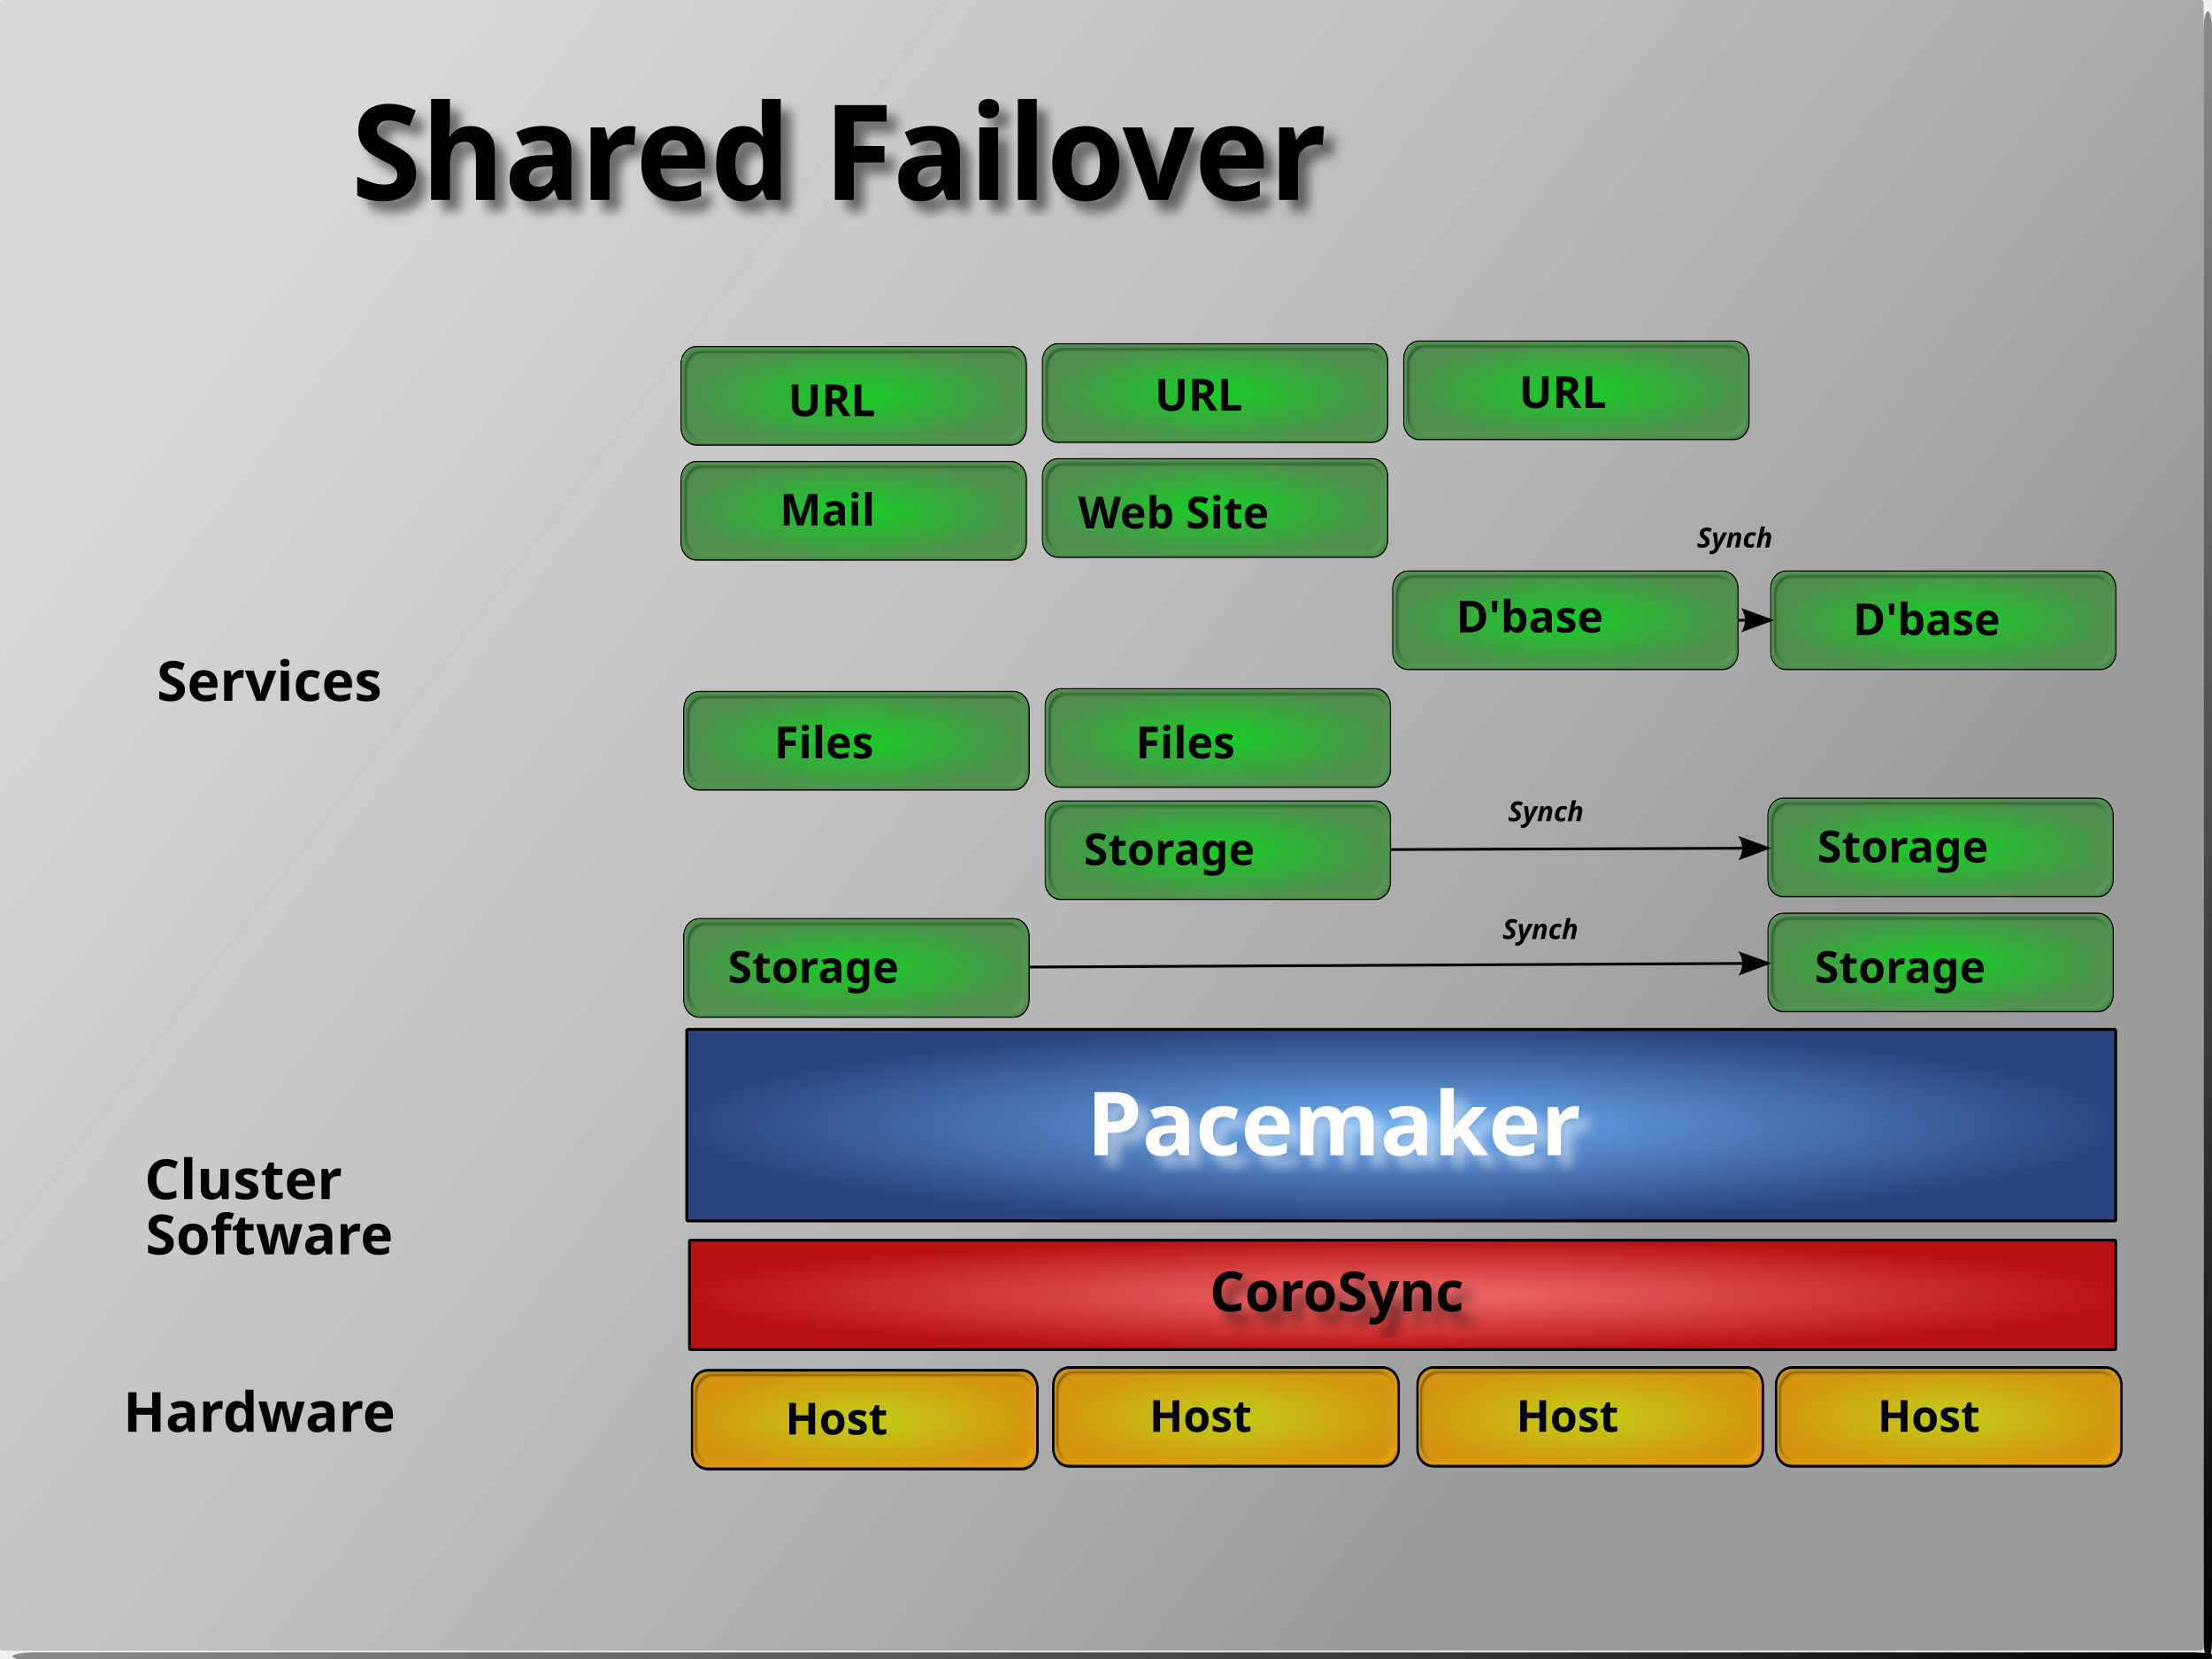
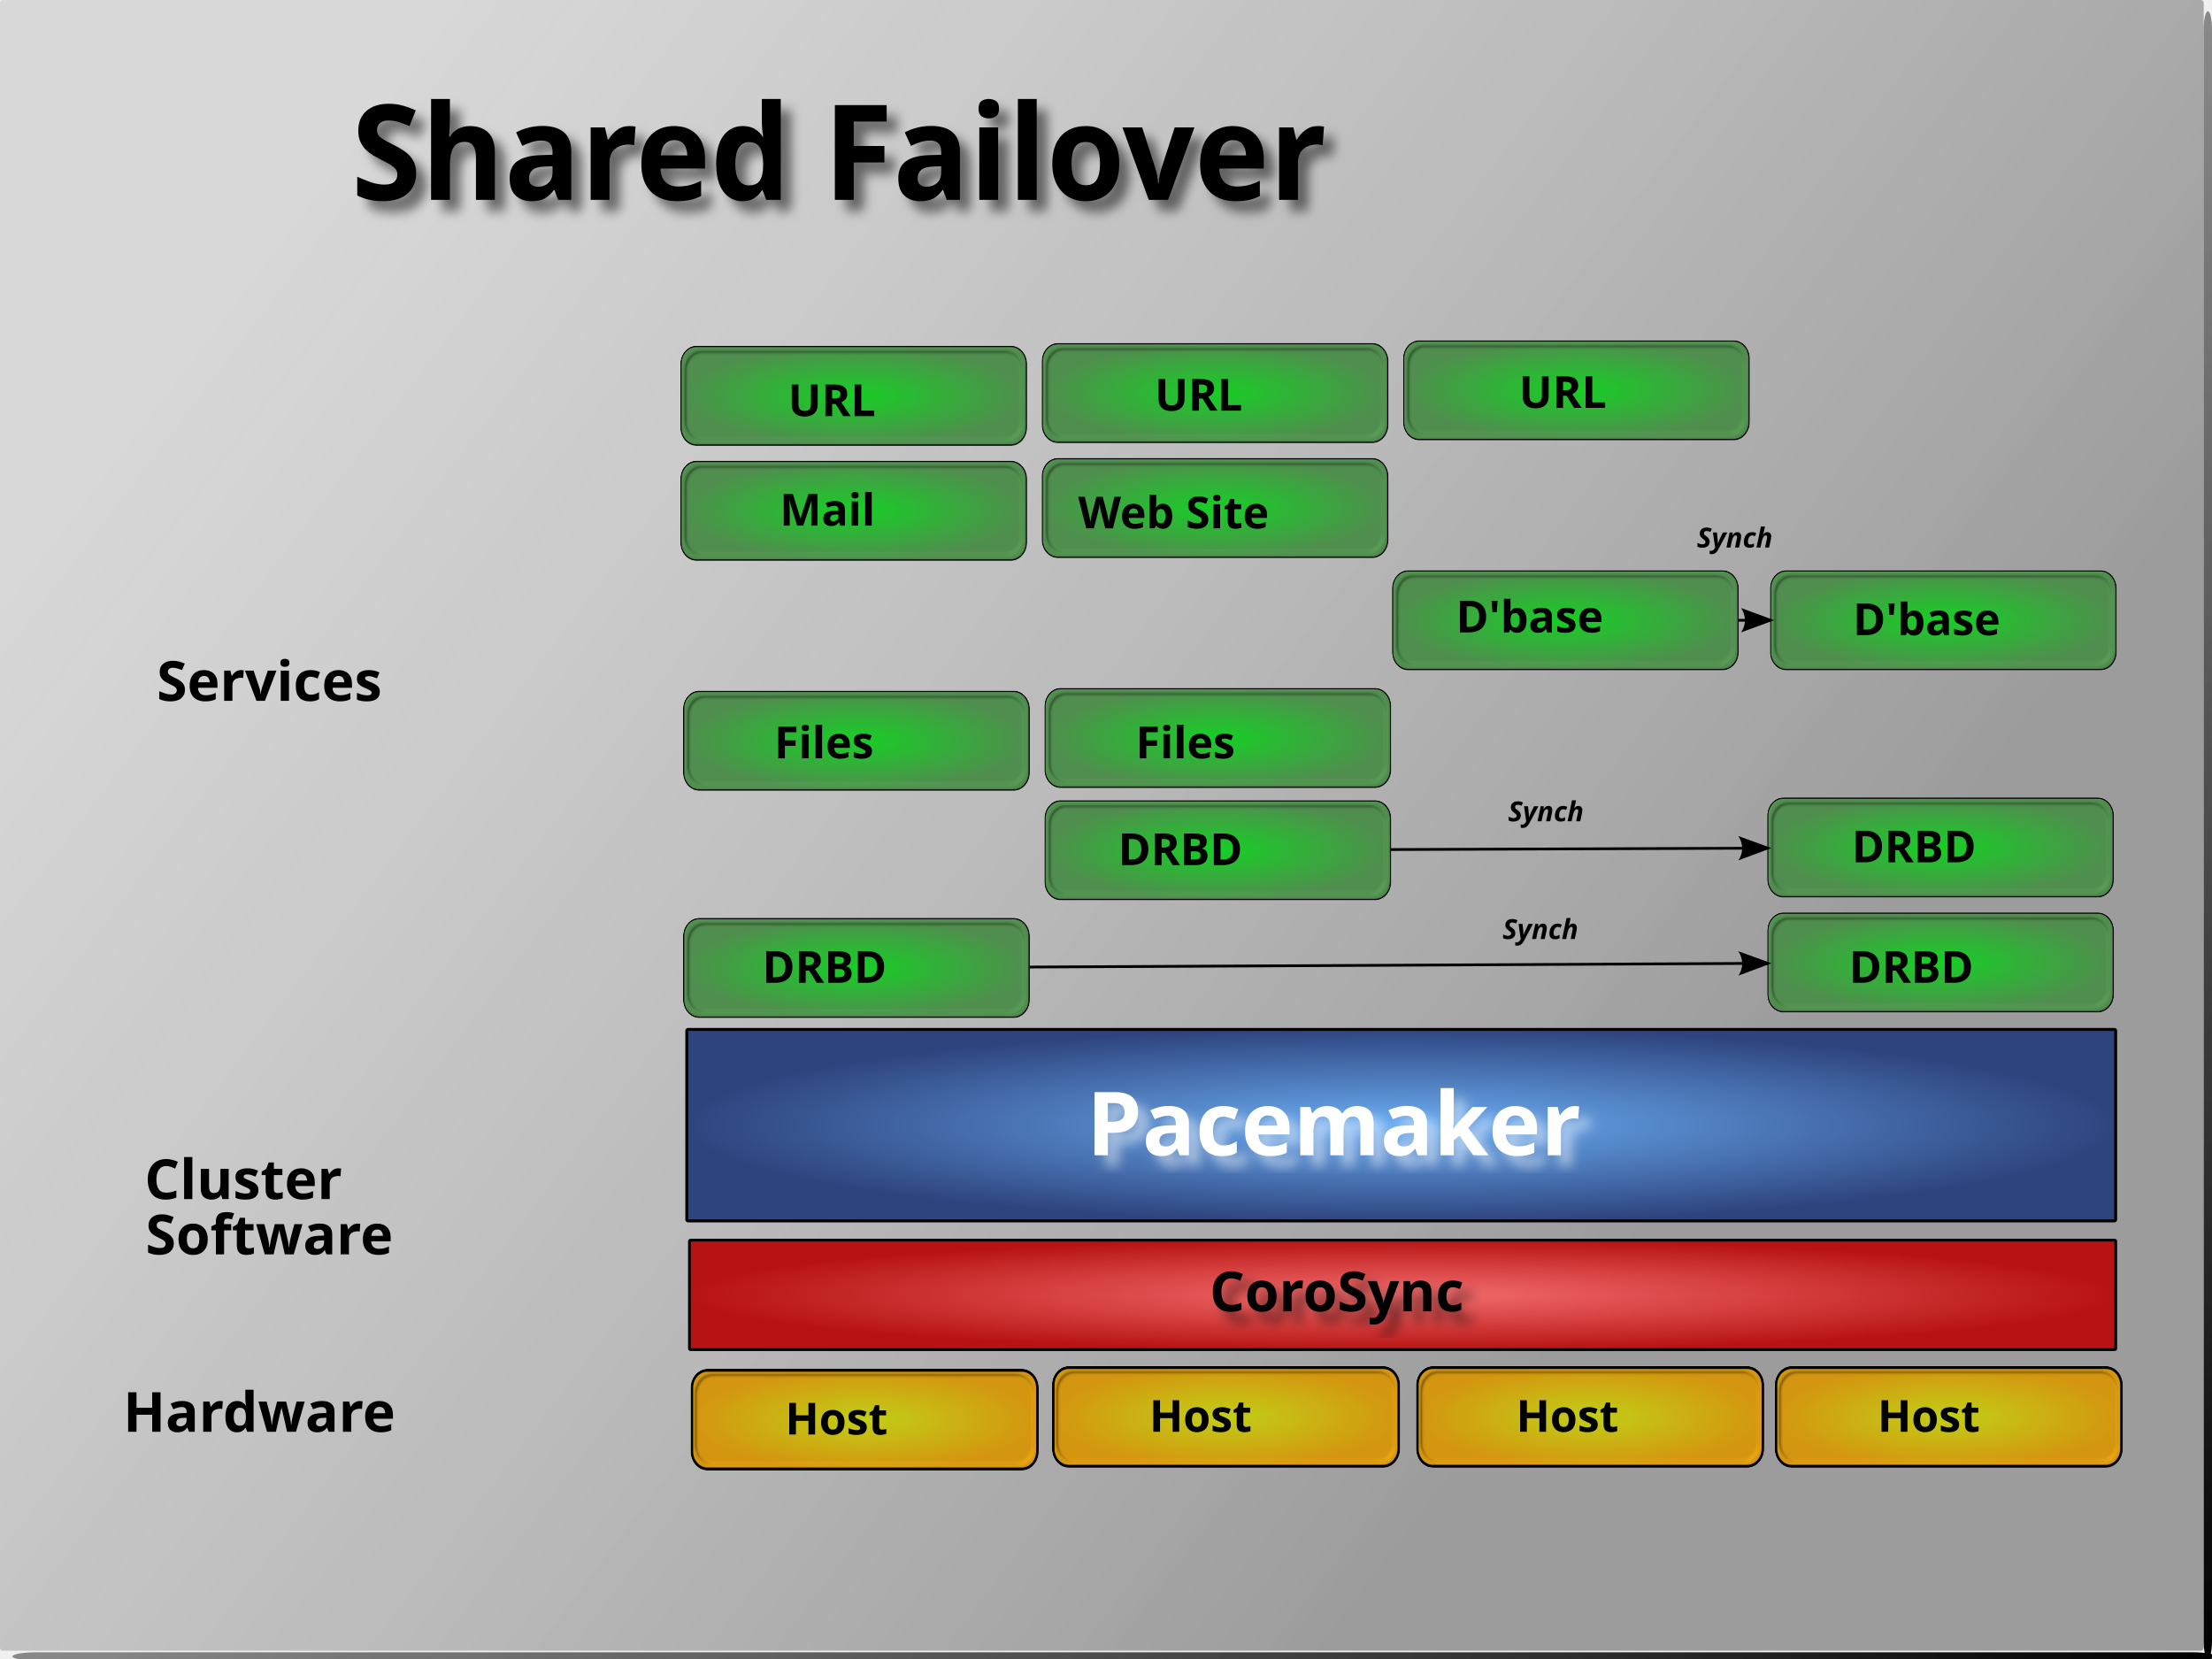
<svg xmlns="http://www.w3.org/2000/svg" xmlns:xlink="http://www.w3.org/1999/xlink" width="800" height="600" id="svg2" version="1.1">
  <defs id="defs4">
    <linearGradient id="linearGradient4812">
      <stop style="stop-color:#000000;stop-opacity:1;" offset="0" id="stop4814" />
      <stop style="stop-color:#363636;stop-opacity:0.553;" offset="1" id="stop4816" />
    </linearGradient>
    <linearGradient id="linearGradient4802">
      <stop style="stop-color:#808080;stop-opacity:0.75;" offset="0" id="stop4804" />
      <stop style="stop-color:#bfbfbf;stop-opacity:0.5;" offset="1" id="stop4806" />
    </linearGradient>
    <marker orient="auto" refY="0.0" refX="0.0" id="Arrow2Lend" style="overflow:visible;">
      <path id="path4041" style="font-size:12.0;fill-rule:evenodd;stroke-width:0.625;stroke-linejoin:round;" d="M 8.719,4.034 L -2.207,0.016 L 8.719,-4.002 C 6.973,-1.63 6.983,1.616 8.719,4.034 z " transform="scale(1.1) rotate(180) translate(1,0)" />
    </marker>
    <marker orient="auto" refY="0.0" refX="0.0" id="Arrow2Mend" style="overflow:visible;">
      <path id="path4047" style="font-size:12.0;fill-rule:evenodd;stroke-width:0.625;stroke-linejoin:round;" d="M 8.719,4.034 L -2.207,0.016 L 8.719,-4.002 C 6.973,-1.63 6.983,1.616 8.719,4.034 z " transform="scale(0.6) rotate(180) translate(0,0)" />
    </marker>
    <linearGradient id="linearGradient4411">
      <stop style="stop-color:#f3f3f3;stop-opacity:0;" offset="0" id="stop4413" />
      <stop style="stop-color:#e6e6e6;stop-opacity:0.211;" offset="1" id="stop4415" />
    </linearGradient>
    <linearGradient id="linearGradient4370">
      <stop style="stop-color:#ffffff;stop-opacity:1;" offset="0" id="stop4372" />
      <stop style="stop-color:#f7f7f7;stop-opacity:0.699;" offset="1" id="stop4374" />
    </linearGradient>
    <linearGradient id="linearGradient3988">
      <stop id="stop3990" offset="0" style="stop-color:#d3e219;stop-opacity:1;" />
      <stop id="stop3992" offset="1" style="stop-color:#e8a411;stop-opacity:1;" />
    </linearGradient>
    <linearGradient id="linearGradient3838">
      <stop style="stop-color:#6badf2;stop-opacity:1;" offset="0" id="stop3840" />
      <stop style="stop-color:#2e447f;stop-opacity:1;" offset="1" id="stop3842" />
    </linearGradient>
    <linearGradient id="linearGradient3658">
      <stop style="stop-color:#19e229;stop-opacity:1;" offset="0" id="stop3660" />
      <stop style="stop-color:#589b56;stop-opacity:1;" offset="1" id="stop3662" />
    </linearGradient>
    <linearGradient id="linearGradient3650">
      <stop style="stop-color:#f36d6d;stop-opacity:1;" offset="0" id="stop3652" />
      <stop style="stop-color:#b81313;stop-opacity:1;" offset="1" id="stop3654" />
    </linearGradient>
    <filter id="filter3712" color-interpolation-filters="sRGB">
      <feMorphology id="feMorphology3714" radius="4.3" in="SourceAlpha" result="result91" />
      <feComposite id="feComposite3716" in2="result91" operator="out" in="SourceGraphic" />
      <feGaussianBlur id="feGaussianBlur3718" result="result0" stdDeviation="1.2" />
      <feDiffuseLighting id="feDiffuseLighting3720" diffuseConstant="1" result="result92">
        <feDistantLight id="feDistantLight3722" elevation="66" azimuth="225" />
      </feDiffuseLighting>
      <feBlend id="feBlend3724" in2="SourceGraphic" mode="multiply" result="result93" />
      <feComposite id="feComposite3726" in2="SourceAlpha" operator="in" />
    </filter>
    <radialGradient xlink:href="#linearGradient3658" id="radialGradient3750" gradientUnits="userSpaceOnUse" gradientTransform="matrix(1,0,0,0.2534722,0,86.1094)" cx="238.614" cy="115.347" fx="238.614" fy="115.347" r="142.574" />
    <radialGradient xlink:href="#linearGradient3838" id="radialGradient3844" cx="532.673" cy="425.743" fx="532.673" fy="425.743" r="259.906" gradientTransform="matrix(0.9960676,0,0,0.1353855,-23.80627,801.6535)" gradientUnits="userSpaceOnUse" />
    <radialGradient xlink:href="#linearGradient3650" id="radialGradient3854" cx="531.188" cy="483.168" fx="531.188" fy="483.168" r="258.421" gradientTransform="matrix(1,0,0,0.07856171,-23.92079,882.7205)" gradientUnits="userSpaceOnUse" />
    <radialGradient xlink:href="#linearGradient3658" id="radialGradient3862" gradientUnits="userSpaceOnUse" gradientTransform="matrix(1,0,0,0.2534722,0,86.1094)" cx="238.614" cy="115.347" fx="238.614" fy="115.347" r="142.574" />
    <radialGradient xlink:href="#linearGradient3658" id="radialGradient3866" gradientUnits="userSpaceOnUse" gradientTransform="matrix(1,0,0,0.2534722,0,86.1094)" cx="238.614" cy="115.347" fx="238.614" fy="115.347" r="142.574" />
    <radialGradient xlink:href="#linearGradient3658" id="radialGradient3870" gradientUnits="userSpaceOnUse" gradientTransform="matrix(1,0,0,0.2534722,0,86.1094)" cx="238.614" cy="115.347" fx="238.614" fy="115.347" r="142.574" />
    <radialGradient xlink:href="#linearGradient3658" id="radialGradient3884" gradientUnits="userSpaceOnUse" gradientTransform="matrix(1,0,0,0.2534722,0,86.1094)" cx="238.614" cy="115.347" fx="238.614" fy="115.347" r="142.574" />
    <radialGradient xlink:href="#linearGradient3658" id="radialGradient3886" gradientUnits="userSpaceOnUse" gradientTransform="matrix(1,0,0,0.2534722,0,86.1094)" cx="238.614" cy="115.347" fx="238.614" fy="115.347" r="142.574" />
    <radialGradient xlink:href="#linearGradient3658" id="radialGradient3888" gradientUnits="userSpaceOnUse" gradientTransform="matrix(1,0,0,0.2534722,0,86.1094)" cx="238.614" cy="115.347" fx="238.614" fy="115.347" r="142.574" />
    <radialGradient xlink:href="#linearGradient3658" id="radialGradient3890" gradientUnits="userSpaceOnUse" gradientTransform="matrix(1,0,0,0.2534722,0,86.1094)" cx="238.614" cy="115.347" fx="238.614" fy="115.347" r="142.574" />
    <radialGradient xlink:href="#linearGradient3658" id="radialGradient3904" gradientUnits="userSpaceOnUse" gradientTransform="matrix(1,0,0,0.2534722,0,86.1094)" cx="238.614" cy="115.347" fx="238.614" fy="115.347" r="142.574" />
    <radialGradient xlink:href="#linearGradient3658" id="radialGradient3906" gradientUnits="userSpaceOnUse" gradientTransform="matrix(1,0,0,0.2534722,0,86.1094)" cx="238.614" cy="115.347" fx="238.614" fy="115.347" r="142.574" />
    <radialGradient xlink:href="#linearGradient3658" id="radialGradient3908" gradientUnits="userSpaceOnUse" gradientTransform="matrix(1,0,0,0.2534722,0,86.1094)" cx="238.614" cy="115.347" fx="238.614" fy="115.347" r="142.574" />
    <radialGradient xlink:href="#linearGradient3658" id="radialGradient3910" gradientUnits="userSpaceOnUse" gradientTransform="matrix(1,0,0,0.2534722,0,86.1094)" cx="238.614" cy="115.347" fx="238.614" fy="115.347" r="142.574" />
    <radialGradient xlink:href="#linearGradient3658" id="radialGradient3924" gradientUnits="userSpaceOnUse" gradientTransform="matrix(1,0,0,0.2534722,0,86.1094)" cx="238.614" cy="115.347" fx="238.614" fy="115.347" r="142.574" />
    <radialGradient xlink:href="#linearGradient3658" id="radialGradient3926" gradientUnits="userSpaceOnUse" gradientTransform="matrix(1,0,0,0.2534722,0,86.1094)" cx="238.614" cy="115.347" fx="238.614" fy="115.347" r="142.574" />
    <radialGradient xlink:href="#linearGradient3658" id="radialGradient3928" gradientUnits="userSpaceOnUse" gradientTransform="matrix(1,0,0,0.2534722,0,86.1094)" cx="238.614" cy="115.347" fx="238.614" fy="115.347" r="142.574" />
    <radialGradient xlink:href="#linearGradient3658" id="radialGradient3930" gradientUnits="userSpaceOnUse" gradientTransform="matrix(1,0,0,0.2534722,0,86.1094)" cx="238.614" cy="115.347" fx="238.614" fy="115.347" r="142.574" />
    <radialGradient xlink:href="#linearGradient3658" id="radialGradient3944" gradientUnits="userSpaceOnUse" gradientTransform="matrix(1,0,0,0.2534722,0,86.1094)" cx="238.614" cy="115.347" fx="238.614" fy="115.347" r="142.574" />
    <radialGradient xlink:href="#linearGradient3658" id="radialGradient3946" gradientUnits="userSpaceOnUse" gradientTransform="matrix(1,0,0,0.2534722,0,86.1094)" cx="238.614" cy="115.347" fx="238.614" fy="115.347" r="142.574" />
    <radialGradient xlink:href="#linearGradient3658" id="radialGradient3948" gradientUnits="userSpaceOnUse" gradientTransform="matrix(1,0,0,0.2534722,0,86.1094)" cx="238.614" cy="115.347" fx="238.614" fy="115.347" r="142.574" />
    <radialGradient xlink:href="#linearGradient3658" id="radialGradient3950" gradientUnits="userSpaceOnUse" gradientTransform="matrix(1,0,0,0.2534722,0,86.1094)" cx="238.614" cy="115.347" fx="238.614" fy="115.347" r="142.574" />
    <radialGradient xlink:href="#linearGradient3658" id="radialGradient3964" gradientUnits="userSpaceOnUse" gradientTransform="matrix(1,0,0,0.2534722,0,86.1094)" cx="238.614" cy="115.347" fx="238.614" fy="115.347" r="142.574" />
    <radialGradient xlink:href="#linearGradient3658" id="radialGradient3966" gradientUnits="userSpaceOnUse" gradientTransform="matrix(1,0,0,0.2534722,0,86.1094)" cx="238.614" cy="115.347" fx="238.614" fy="115.347" r="142.574" />
    <radialGradient xlink:href="#linearGradient3658" id="radialGradient3968" gradientUnits="userSpaceOnUse" gradientTransform="matrix(1,0,0,0.2534722,0,86.1094)" cx="238.614" cy="115.347" fx="238.614" fy="115.347" r="142.574" />
    <radialGradient xlink:href="#linearGradient3658" id="radialGradient3970" gradientUnits="userSpaceOnUse" gradientTransform="matrix(1,0,0,0.2534722,0,86.1094)" cx="238.614" cy="115.347" fx="238.614" fy="115.347" r="142.574" />
    <radialGradient xlink:href="#linearGradient3988" id="radialGradient3974" gradientUnits="userSpaceOnUse" gradientTransform="matrix(1,0,0,0.2534722,0,86.1094)" cx="238.614" cy="115.347" fx="238.614" fy="115.347" r="142.574" />
    <radialGradient xlink:href="#linearGradient3988" id="radialGradient3996" gradientUnits="userSpaceOnUse" gradientTransform="matrix(1,0,0,0.2534722,0,86.1094)" cx="238.614" cy="115.347" fx="238.614" fy="115.347" r="142.574" />
    <radialGradient xlink:href="#linearGradient3988" id="radialGradient4000" gradientUnits="userSpaceOnUse" gradientTransform="matrix(1,0,0,0.2534722,0,86.1094)" cx="238.614" cy="115.347" fx="238.614" fy="115.347" r="142.574" />
    <radialGradient xlink:href="#linearGradient3988" id="radialGradient4004" gradientUnits="userSpaceOnUse" gradientTransform="matrix(1,0,0,0.2534722,0,86.1094)" cx="238.614" cy="115.347" fx="238.614" fy="115.347" r="142.574" />
    <radialGradient xlink:href="#linearGradient3988" id="radialGradient4024" gradientUnits="userSpaceOnUse" gradientTransform="matrix(1,0,0,0.07856171,-6.930693,971.8294)" cx="531.188" cy="483.168" fx="531.188" fy="483.168" r="258.421" />
    <filter id="filter4038" width="1.5" height="1.5" x="-.25" y="-.25">
      <feGaussianBlur id="feGaussianBlur4040" in="SourceAlpha" stdDeviation="2" result="blur" />
      <feColorMatrix id="feColorMatrix4042" result="bluralpha" type="matrix" values="-1 0 0 0 1 0 -1 0 0 1 0 0 -1 0 1 0 0 0 0.5 0 " />
      <feOffset id="feOffset4044" in="bluralpha" dx="4" dy="4" result="offsetBlur" />
      <feMerge id="feMerge4046">
        <feMergeNode id="feMergeNode4048" in="offsetBlur" />
        <feMergeNode id="feMergeNode4050" in="SourceGraphic" />
      </feMerge>
    </filter>
    <filter id="filter4066" width="1.5" height="1.5" x="-.25" y="-.25">
      <feGaussianBlur id="feGaussianBlur4068" in="SourceAlpha" stdDeviation="2" result="blur" />
      <feColorMatrix id="feColorMatrix4070" result="bluralpha" type="matrix" values="1 0 0 0 0 0 1 0 0 0 0 0 1 0 0 0 0 0 0.5 0 " />
      <feOffset id="feOffset4072" in="bluralpha" dx="4" dy="4" result="offsetBlur" />
      <feMerge id="feMerge4074">
        <feMergeNode id="feMergeNode4076" in="offsetBlur" />
        <feMergeNode id="feMergeNode4078" in="SourceGraphic" />
      </feMerge>
    </filter>
    <radialGradient xlink:href="#linearGradient4370" id="radialGradient4376" cx="-0.5" cy="-100.5" fx="-0.5" fy="-100.5" r="400.5" gradientTransform="matrix(0.06674414,1.485789,-1.49662,0.06723071,-150.8769,6.999576)" gradientUnits="userSpaceOnUse" />
    <filter id="filter4381" width="1.5" height="1.5" x="-.25" y="-.25">
      <feGaussianBlur id="feGaussianBlur4383" in="SourceAlpha" stdDeviation="2" result="blur" />
      <feColorMatrix id="feColorMatrix4385" result="bluralpha" type="matrix" values="1 0 0 0 0 0 1 0 0 0 0 0 1 0 0 0 0 0 0.5 0 " />
      <feOffset id="feOffset4387" in="bluralpha" dx="4" dy="4" result="offsetBlur" />
      <feMerge id="feMerge4389">
        <feMergeNode id="feMergeNode4391" in="offsetBlur" />
        <feMergeNode id="feMergeNode4393" in="SourceGraphic" />
      </feMerge>
    </filter>
    <filter id="filter4397" width="1.5" height="1.5" x="-.25" y="-.25">
      <feGaussianBlur id="feGaussianBlur4399" in="SourceAlpha" stdDeviation="2" result="blur" />
      <feColorMatrix id="feColorMatrix4401" result="bluralpha" type="matrix" values="1 0 0 0 0 0 1 0 0 0 0 0 1 0 0 0 0 0 0.5 0 " />
      <feOffset id="feOffset4403" in="bluralpha" dx="4" dy="4" result="offsetBlur" />
      <feMerge id="feMerge4405">
        <feMergeNode id="feMergeNode4407" in="offsetBlur" />
        <feMergeNode id="feMergeNode4409" in="SourceGraphic" />
      </feMerge>
    </filter>
    <radialGradient xlink:href="#linearGradient4411" id="radialGradient4417" cx="35.009" cy="295.563" fx="35.009" fy="295.563" r="178.96" gradientTransform="matrix(-0.01440824,3.099776,-3.960971,-0.01841003,1186.567,-92.68315)" gradientUnits="userSpaceOnUse" />
    <radialGradient xlink:href="#linearGradient3658" id="radialGradient3203" gradientUnits="userSpaceOnUse" gradientTransform="matrix(1,0,0,0.2534722,0,86.1094)" cx="238.614" cy="115.347" fx="238.614" fy="115.347" r="142.574" />
    <linearGradient xlink:href="#linearGradient4802" id="linearGradient4808" x1="596.04" y1="902.857" x2="100" y2="526.62" gradientUnits="userSpaceOnUse" />
    <linearGradient xlink:href="#linearGradient4812" id="linearGradient4818" x1="-104.391" y1="-1.98" x2="-104.391" y2="588.02" gradientUnits="userSpaceOnUse" gradientTransform="matrix(0.2307692,0,0,1.010069,822.5902,-1050.362)" />
    <linearGradient xlink:href="#linearGradient4812" id="linearGradient4822" gradientUnits="userSpaceOnUse" gradientTransform="matrix(0.2307692,0,0,1.35073,-1027.331,-798.7461)" x1="-104.391" y1="-1.98" x2="-104.391" y2="588.02" />
  </defs>
  <g id="layer1" transform="translate(0,-452.3622)">
    <rect style="fill:url(#linearGradient4808);fill-opacity:1;fill-rule:nonzero;stroke:#646464;stroke-width:0;stroke-miterlimit:4;stroke-opacity:1;stroke-dasharray:none" id="rect4800" width="797" height="597" x="-6.8456814e-08" y="452.362" ry="1.073" />
    <rect style="fill:url(#radialGradient3750);fill-opacity:1;stroke:#000000;stroke-width:1;stroke-miterlimit:4;stroke-opacity:1;stroke-dasharray:none;filter:url(#filter3712)" id="rect3748" width="285.149" height="72.277" x="96.04" y="79.208" ry="12.871" transform="matrix(0.4382971,0,0,0.4942417,204.1687,538.4868)" />
    <rect style="fill:url(#radialGradient3844);fill-opacity:1;stroke:#000000;stroke-width:1.06;stroke-miterlimit:4;stroke-opacity:1;stroke-dasharray:none" id="rect3836" width="516.772" height="69.247" x="248.386" y="824.669" ry="0.439" />
    <rect style="fill:url(#radialGradient3854);fill-opacity:1;stroke:#000000;stroke-width:1;stroke-miterlimit:4;stroke-opacity:1;stroke-dasharray:none" id="rect3846" width="515.842" height="39.604" x="249.347" y="900.877" ry="0.389" />
    <text xml:space="preserve" style="font-size:36px;font-style:normal;font-variant:normal;font-weight:bold;font-stretch:normal;text-align:start;line-height:100%;writing-mode:lr-tb;text-anchor:start;fill:#000000;fill-opacity:1;stroke:none;font-family:BlairMdITC TT;-inkscape-font-specification:BlairMdITC TT Medium" x="284.99" y="602.857" id="text3856">
      <tspan id="tspan3858" x="284.99" y="602.857" style="font-size:16px;font-style:normal;font-variant:normal;font-weight:bold;font-stretch:normal;text-align:start;line-height:100%;writing-mode:lr-tb;text-anchor:start;font-family:BlairMdITC TT;-inkscape-font-specification:BlairMdITC TT Bold">URL</tspan>
    </text>
    <rect transform="matrix(0.4382971,0,0,0.4942417,334.8618,537.4967)" ry="12.871" y="79.208" x="96.04" height="72.277" width="285.149" id="rect3860" style="fill:url(#radialGradient3862);fill-opacity:1;stroke:#000000;stroke-width:1;stroke-miterlimit:4;stroke-opacity:1;stroke-dasharray:none;filter:url(#filter3712)" />
    <rect style="fill:url(#radialGradient3866);fill-opacity:1;stroke:#000000;stroke-width:1;stroke-miterlimit:4;stroke-opacity:1;stroke-dasharray:none;filter:url(#filter3712)" id="rect3864" width="285.149" height="72.277" x="96.04" y="79.208" ry="12.871" transform="matrix(0.4382971,0,0,0.4942417,465.5548,536.5066)" />
    <rect transform="matrix(0.4382971,0,0,0.4942417,204.1687,580.071)" ry="12.871" y="79.208" x="96.04" height="72.277" width="285.149" id="rect3872" style="fill:url(#radialGradient3884);fill-opacity:1;stroke:#000000;stroke-width:1;stroke-miterlimit:4;stroke-opacity:1;stroke-dasharray:none;filter:url(#filter3712)" />
    <text id="text3874" y="642.461" x="282.02" style="font-size:36px;font-style:normal;font-variant:normal;font-weight:bold;font-stretch:normal;text-align:start;line-height:100%;writing-mode:lr-tb;text-anchor:start;fill:#000000;fill-opacity:1;stroke:none;font-family:BlairMdITC TT;-inkscape-font-specification:BlairMdITC TT Medium" xml:space="preserve">
      <tspan style="font-size:16px;font-style:normal;font-variant:normal;font-weight:bold;font-stretch:normal;text-align:start;line-height:100%;writing-mode:lr-tb;text-anchor:start;font-family:BlairMdITC TT;-inkscape-font-specification:BlairMdITC TT Bold" y="642.461" x="282.02" id="tspan3876">Mail</tspan>
    </text>
    <rect style="fill:url(#radialGradient3886);fill-opacity:1;stroke:#000000;stroke-width:1;stroke-miterlimit:4;stroke-opacity:1;stroke-dasharray:none;filter:url(#filter3712)" id="rect3878" width="285.149" height="72.277" x="96.04" y="79.208" ry="12.871" transform="matrix(0.4382971,0,0,0.4942417,334.8618,579.0809)" />
    <rect style="fill:url(#radialGradient3908);fill-opacity:1;stroke:#000000;stroke-width:1;stroke-miterlimit:4;stroke-opacity:1;stroke-dasharray:none;filter:url(#filter3712)" id="rect3900" width="285.149" height="72.277" x="96.04" y="79.208" ry="12.871" transform="matrix(0.4382971,0,0,0.4942417,461.5548,619.6749)" />
    <rect transform="matrix(0.4382971,0,0,0.4942417,598.2479,619.6749)" ry="12.871" y="79.208" x="96.04" height="72.277" width="285.149" id="rect3902" style="fill:url(#radialGradient3910);fill-opacity:1;stroke:#000000;stroke-width:1;stroke-miterlimit:4;stroke-opacity:1;stroke-dasharray:none;filter:url(#filter3712)" />
    <rect transform="matrix(0.4382971,0,0,0.4942417,205.1588,663.2393)" ry="12.871" y="79.208" x="96.04" height="72.277" width="285.149" id="rect3912" style="fill:url(#radialGradient3924);fill-opacity:1;stroke:#000000;stroke-width:1;stroke-miterlimit:4;stroke-opacity:1;stroke-dasharray:none;filter:url(#filter3712)" />
    <text id="text3914" y="726.62" x="280.04" style="font-size:36px;font-style:normal;font-variant:normal;font-weight:bold;font-stretch:normal;text-align:start;line-height:100%;writing-mode:lr-tb;text-anchor:start;fill:#000000;fill-opacity:1;stroke:none;font-family:BlairMdITC TT;-inkscape-font-specification:BlairMdITC TT Medium" xml:space="preserve">
      <tspan style="font-size:16px;font-style:normal;font-variant:normal;font-weight:bold;font-stretch:normal;text-align:start;line-height:100%;writing-mode:lr-tb;text-anchor:start;font-family:BlairMdITC TT;-inkscape-font-specification:BlairMdITC TT Bold" y="726.62" x="280.04" id="tspan3916">Files</tspan>
    </text>
    <rect style="fill:url(#radialGradient3926);fill-opacity:1;stroke:#000000;stroke-width:1;stroke-miterlimit:4;stroke-opacity:1;stroke-dasharray:none;filter:url(#filter3712)" id="rect3918" width="285.149" height="72.277" x="96.04" y="79.208" ry="12.871" transform="matrix(0.4382971,0,0,0.4942417,335.8519,662.2492)" />
    <rect transform="matrix(0.4382971,0,0,0.4942417,335.8519,702.8432)" ry="12.871" y="79.208" x="96.04" height="72.277" width="285.149" id="rect3938" style="fill:url(#radialGradient3946);fill-opacity:1;stroke:#000000;stroke-width:1;stroke-miterlimit:4;stroke-opacity:1;stroke-dasharray:none;filter:url(#filter3712)" />
    <rect transform="matrix(0.4382971,0,0,0.4942417,597.238,701.8531)" ry="12.871" y="79.208" x="96.04" height="72.277" width="285.149" id="rect3942" style="fill:url(#radialGradient3950);fill-opacity:1;stroke:#000000;stroke-width:1;stroke-miterlimit:4;stroke-opacity:1;stroke-dasharray:none;filter:url(#filter3712)" />
    <rect transform="matrix(0.4382971,0,0,0.4942417,205.1588,745.4175)" ry="12.871" y="79.208" x="96.04" height="72.277" width="285.149" id="rect3952" style="fill:url(#radialGradient3964);fill-opacity:1;stroke:#000000;stroke-width:1;stroke-miterlimit:4;stroke-opacity:1;stroke-dasharray:none;filter:url(#filter3712)" />
    <text id="text3954" y="807.808" x="263.208" style="font-size:36px;font-style:normal;font-variant:normal;font-weight:bold;font-stretch:normal;text-align:start;line-height:100%;writing-mode:lr-tb;text-anchor:start;fill:#000000;fill-opacity:1;stroke:none;font-family:BlairMdITC TT;-inkscape-font-specification:BlairMdITC TT Medium" xml:space="preserve">
-       <tspan style="font-size:16px;font-style:normal;font-variant:normal;font-weight:bold;font-stretch:normal;text-align:start;line-height:100%;writing-mode:lr-tb;text-anchor:start;font-family:BlairMdITC TT;-inkscape-font-specification:BlairMdITC TT Bold" y="807.808" x="263.208" id="tspan3956">Storage</tspan>
+       <tspan style="font-size:16px;font-style:normal;font-variant:normal;font-weight:bold;font-stretch:normal;text-align:start;line-height:100%;writing-mode:lr-tb;text-anchor:start;font-family:BlairMdITC TT;-inkscape-font-specification:BlairMdITC TT Bold" y="807.808" x="263.208" id="tspan3956">   DRBD</tspan>
    </text>
    <rect style="fill:url(#radialGradient3970);fill-opacity:1;stroke:#000000;stroke-width:1;stroke-miterlimit:4;stroke-opacity:1;stroke-dasharray:none;filter:url(#filter3712)" id="rect3962" width="285.149" height="72.277" x="96.04" y="79.208" ry="12.871" transform="matrix(0.4382971,0,0,0.4942417,597.2578,743.4373)" />
    <rect transform="matrix(0.4382971,0,0,0.4942417,208.1291,908.7838)" ry="12.871" y="79.208" x="96.04" height="72.277" width="285.149" id="rect3972" style="fill:url(#radialGradient3974);fill-opacity:1;stroke:#000000;stroke-width:2.149;stroke-miterlimit:4;stroke-opacity:1;stroke-dasharray:none;filter:url(#filter3712)" />
    <rect style="fill:url(#radialGradient3996);fill-opacity:1;stroke:#000000;stroke-width:2.149;stroke-miterlimit:4;stroke-opacity:1;stroke-dasharray:none;filter:url(#filter3712)" id="rect3994" width="285.149" height="72.277" x="96.04" y="79.208" ry="12.871" transform="matrix(0.4382971,0,0,0.4942417,338.8222,907.7937)" />
    <rect transform="matrix(0.4382971,0,0,0.4942417,470.5054,907.7937)" ry="12.871" y="79.208" x="96.04" height="72.277" width="285.149" id="rect3998" style="fill:url(#radialGradient4000);fill-opacity:1;stroke:#000000;stroke-width:2.149;stroke-miterlimit:4;stroke-opacity:1;stroke-dasharray:none;filter:url(#filter3712)" />
    <rect style="fill:url(#radialGradient4004);fill-opacity:1;stroke:#000000;stroke-width:2.149;stroke-miterlimit:4;stroke-opacity:1;stroke-dasharray:none;filter:url(#filter3712)" id="rect4002" width="285.149" height="72.277" x="96.04" y="79.208" ry="12.871" transform="matrix(0.4382971,0,0,0.4942417,600.2083,907.7937)" />
    <text xml:space="preserve" style="font-size:36px;font-style:normal;font-variant:normal;font-weight:bold;font-stretch:normal;text-align:start;line-height:100%;writing-mode:lr-tb;text-anchor:start;fill:#000000;fill-opacity:1;stroke:none;font-family:BlairMdITC TT;-inkscape-font-specification:BlairMdITC TT Medium" x="284" y="971.174" id="text4006">
      <tspan id="tspan4008" x="284" y="971.174" style="font-size:16px;font-style:normal;font-variant:normal;font-weight:bold;font-stretch:normal;text-align:start;line-height:100%;writing-mode:lr-tb;text-anchor:start;font-family:BlairMdITC TT;-inkscape-font-specification:BlairMdITC TT Bold">Host</tspan>
    </text>
    <text id="text4010" y="970.184" x="415.683" style="font-size:36px;font-style:normal;font-variant:normal;font-weight:bold;font-stretch:normal;text-align:start;line-height:100%;writing-mode:lr-tb;text-anchor:start;fill:#000000;fill-opacity:1;stroke:none;font-family:BlairMdITC TT;-inkscape-font-specification:BlairMdITC TT Medium" xml:space="preserve">
      <tspan style="font-size:16px;font-style:normal;font-variant:normal;font-weight:bold;font-stretch:normal;text-align:start;line-height:100%;writing-mode:lr-tb;text-anchor:start;font-family:BlairMdITC TT;-inkscape-font-specification:BlairMdITC TT Bold" y="970.184" x="415.683" id="tspan4012">Host</tspan>
    </text>
    <text xml:space="preserve" style="font-size:36px;font-style:normal;font-variant:normal;font-weight:bold;font-stretch:normal;text-align:start;line-height:100%;writing-mode:lr-tb;text-anchor:start;fill:#000000;fill-opacity:1;stroke:none;font-family:BlairMdITC TT;-inkscape-font-specification:BlairMdITC TT Medium" x="548.356" y="970.184" id="text4014">
      <tspan id="tspan4016" x="548.356" y="970.184" style="font-size:16px;font-style:normal;font-variant:normal;font-weight:bold;font-stretch:normal;text-align:start;line-height:100%;writing-mode:lr-tb;text-anchor:start;font-family:BlairMdITC TT;-inkscape-font-specification:BlairMdITC TT Bold">Host</tspan>
    </text>
    <text id="text4018" y="970.184" x="679.049" style="font-size:36px;font-style:normal;font-variant:normal;font-weight:bold;font-stretch:normal;text-align:start;line-height:100%;writing-mode:lr-tb;text-anchor:start;fill:#000000;fill-opacity:1;stroke:none;font-family:BlairMdITC TT;-inkscape-font-specification:BlairMdITC TT Medium" xml:space="preserve">
      <tspan style="font-size:16px;font-style:normal;font-variant:normal;font-weight:bold;font-stretch:normal;text-align:start;line-height:100%;writing-mode:lr-tb;text-anchor:start;font-family:BlairMdITC TT;-inkscape-font-specification:BlairMdITC TT Bold" y="970.184" x="679.049" id="tspan4020">Host</tspan>
    </text>
    <text id="text4030" y="926.62" x="437.465" style="font-size:36px;font-style:normal;font-variant:normal;font-weight:bold;font-stretch:normal;text-align:start;line-height:100%;writing-mode:lr-tb;text-anchor:start;fill:#000000;fill-opacity:1;stroke:none;filter:url(#filter4066);font-family:BlairMdITC TT;-inkscape-font-specification:BlairMdITC TT Medium" xml:space="preserve">
      <tspan style="font-size:20px;font-style:normal;font-variant:normal;font-weight:bold;font-stretch:normal;text-align:start;line-height:100%;writing-mode:lr-tb;text-anchor:start;font-family:BlairMdITC TT;-inkscape-font-specification:BlairMdITC TT Bold" y="926.62" x="437.465" id="tspan4032">CoroSync</tspan>
    </text>
    <text xml:space="preserve" style="font-size:36px;font-style:normal;font-variant:normal;font-weight:bold;font-stretch:normal;text-align:start;line-height:100%;writing-mode:lr-tb;text-anchor:start;fill:#ffffff;fill-opacity:1;stroke:none;filter:url(#filter4038);font-family:BlairMdITC TT;-inkscape-font-specification:BlairMdITC TT Medium" x="505.782" y="870.184" id="text4034">
      <tspan id="tspan4036" x="505.782" y="870.184" style="font-size:32px;font-style:normal;font-variant:normal;font-weight:bold;font-stretch:normal;text-align:center;line-height:100%;writing-mode:lr-tb;text-anchor:middle;fill:#ffffff;font-family:BlairMdITC TT;-inkscape-font-specification:BlairMdITC TT Bold">Pacemaker</tspan>
    </text>
    <text xml:space="preserve" style="font-size:36px;font-style:normal;font-variant:normal;font-weight:bold;font-stretch:normal;text-align:start;line-height:100%;writing-mode:lr-tb;text-anchor:start;fill:#000000;fill-opacity:1;stroke:none;filter:url(#filter4066);font-family:BlairMdITC TT;-inkscape-font-specification:BlairMdITC TT Medium" x="142.574" y="524.639" id="text4080" transform="matrix(0.953545,0,0,1,-8.843386,0)">
      <tspan id="tspan4082" x="142.574" y="524.639" style="font-size:48px;font-style:normal;font-variant:normal;font-weight:bold;font-stretch:normal;text-align:start;line-height:100%;writing-mode:lr-tb;text-anchor:start;font-family:BlairMdITC TT;-inkscape-font-specification:BlairMdITC TT Bold">Shared Failover</tspan>
    </text>
    <text id="text4084" y="970.184" x="44.554" style="font-size:36px;font-style:normal;font-variant:normal;font-weight:bold;font-stretch:normal;text-align:start;line-height:100%;writing-mode:lr-tb;text-anchor:start;fill:#000000;fill-opacity:1;stroke:none;font-family:BlairMdITC TT;-inkscape-font-specification:BlairMdITC TT Medium" xml:space="preserve">
      <tspan style="font-size:20px;font-style:normal;font-variant:normal;font-weight:bold;font-stretch:normal;text-align:start;line-height:100%;writing-mode:lr-tb;text-anchor:start;font-family:BlairMdITC TT;-inkscape-font-specification:BlairMdITC TT Bold" y="970.184" x="44.554" id="tspan4086">Hardware</tspan>
    </text>
    <text xml:space="preserve" style="font-size:36px;font-style:normal;font-variant:normal;font-weight:bold;font-stretch:normal;text-align:start;line-height:100%;writing-mode:lr-tb;text-anchor:start;fill:#000000;fill-opacity:1;stroke:none;font-family:BlairMdITC TT;-inkscape-font-specification:BlairMdITC TT Medium" x="120.792" y="886.026" id="text4088">
      <tspan id="tspan4090" x="120.792" y="886.026" style="font-size:20px;font-style:normal;font-variant:normal;font-weight:bold;font-stretch:normal;text-align:center;line-height:100%;writing-mode:lr-tb;text-anchor:middle;font-family:BlairMdITC TT;-inkscape-font-specification:BlairMdITC TT Bold">Cluster</tspan>
      <tspan x="120.792" y="906.026" style="font-size:20px;font-style:normal;font-variant:normal;font-weight:bold;font-stretch:normal;text-align:center;line-height:100%;writing-mode:lr-tb;text-anchor:middle;font-family:BlairMdITC TT;-inkscape-font-specification:BlairMdITC TT Bold" id="tspan4092">Software</tspan>
    </text>
    <text id="text4094" y="705.828" x="120.792" style="font-size:36px;font-style:normal;font-variant:normal;font-weight:bold;font-stretch:normal;text-align:start;line-height:100%;writing-mode:lr-tb;text-anchor:start;fill:#000000;fill-opacity:1;stroke:none;font-family:BlairMdITC TT;-inkscape-font-specification:BlairMdITC TT Medium" xml:space="preserve">
      <tspan id="tspan4098" style="font-size:20px;font-style:normal;font-variant:normal;font-weight:bold;font-stretch:normal;text-align:center;line-height:100%;writing-mode:lr-tb;text-anchor:middle;font-family:BlairMdITC TT;-inkscape-font-specification:BlairMdITC TT Bold" y="705.828" x="120.792">Services</tspan>
    </text>
    <text xml:space="preserve" style="font-size:36px;font-style:normal;font-variant:normal;font-weight:bold;font-stretch:normal;text-align:start;line-height:100%;writing-mode:lr-tb;text-anchor:start;fill:#000000;fill-opacity:1;stroke:none;font-family:BlairMdITC TT;-inkscape-font-specification:BlairMdITC TT Medium" x="391.921" y="765.234" id="text3934">
-       <tspan id="tspan3936" x="391.921" y="765.234" style="font-size:16px;font-style:normal;font-variant:normal;font-weight:bold;font-stretch:normal;text-align:start;line-height:100%;writing-mode:lr-tb;text-anchor:start;font-family:BlairMdITC TT;-inkscape-font-specification:BlairMdITC TT Bold">Storage</tspan>
+       <tspan id="tspan3936" x="391.921" y="765.234" style="font-size:16px;font-style:normal;font-variant:normal;font-weight:bold;font-stretch:normal;text-align:start;line-height:100%;writing-mode:lr-tb;text-anchor:start;font-family:BlairMdITC TT;-inkscape-font-specification:BlairMdITC TT Bold">   DRBD</tspan>
    </text>
    <text xml:space="preserve" style="font-size:36px;font-style:normal;font-variant:normal;font-weight:bold;font-stretch:normal;text-align:start;line-height:100%;writing-mode:lr-tb;text-anchor:start;fill:#000000;fill-opacity:1;stroke:none;font-family:BlairMdITC TT;-inkscape-font-specification:BlairMdITC TT Medium" x="526.574" y="681.075" id="text3894">
      <tspan id="tspan3896" x="526.574" y="681.075" style="font-size:16px;font-style:normal;font-variant:normal;font-weight:bold;font-stretch:normal;text-align:start;line-height:100%;writing-mode:lr-tb;text-anchor:start;font-family:BlairMdITC TT;-inkscape-font-specification:BlairMdITC TT Bold">D'base</tspan>
    </text>
    <text id="text3205" y="764.243" x="657.267" style="font-size:36px;font-style:normal;font-variant:normal;font-weight:bold;font-stretch:normal;text-align:start;line-height:100%;writing-mode:lr-tb;text-anchor:start;fill:#000000;fill-opacity:1;stroke:none;font-family:BlairMdITC TT;-inkscape-font-specification:BlairMdITC TT Medium" xml:space="preserve">
-       <tspan style="font-size:16px;font-style:normal;font-variant:normal;font-weight:bold;font-stretch:normal;text-align:start;line-height:100%;writing-mode:lr-tb;text-anchor:start;font-family:BlairMdITC TT;-inkscape-font-specification:BlairMdITC TT Bold" y="764.243" x="657.267" id="tspan3207">Storage</tspan>
+       <tspan style="font-size:16px;font-style:normal;font-variant:normal;font-weight:bold;font-stretch:normal;text-align:start;line-height:100%;writing-mode:lr-tb;text-anchor:start;font-family:BlairMdITC TT;-inkscape-font-specification:BlairMdITC TT Bold" y="764.243" x="657.267" id="tspan3207">   DRBD</tspan>
    </text>
    <text xml:space="preserve" style="font-size:36px;font-style:normal;font-variant:normal;font-weight:bold;font-stretch:normal;text-align:start;line-height:100%;writing-mode:lr-tb;text-anchor:start;fill:#000000;fill-opacity:1;stroke:none;font-family:BlairMdITC TT;-inkscape-font-specification:BlairMdITC TT Medium" x="656.277" y="807.808" id="text3209">
-       <tspan id="tspan3211" x="656.277" y="807.808" style="font-size:16px;font-style:normal;font-variant:normal;font-weight:bold;font-stretch:normal;text-align:start;line-height:100%;writing-mode:lr-tb;text-anchor:start;font-family:BlairMdITC TT;-inkscape-font-specification:BlairMdITC TT Bold">Storage</tspan>
+       <tspan id="tspan3211" x="656.277" y="807.808" style="font-size:16px;font-style:normal;font-variant:normal;font-weight:bold;font-stretch:normal;text-align:start;line-height:100%;writing-mode:lr-tb;text-anchor:start;font-family:BlairMdITC TT;-inkscape-font-specification:BlairMdITC TT Bold">   DRBD</tspan>
    </text>
    <text id="text3213" y="682.065" x="670.139" style="font-size:36px;font-style:normal;font-variant:normal;font-weight:bold;font-stretch:normal;text-align:start;line-height:100%;writing-mode:lr-tb;text-anchor:start;fill:#000000;fill-opacity:1;stroke:none;font-family:BlairMdITC TT;-inkscape-font-specification:BlairMdITC TT Medium" xml:space="preserve">
      <tspan style="font-size:16px;font-style:normal;font-variant:normal;font-weight:bold;font-stretch:normal;text-align:start;line-height:100%;writing-mode:lr-tb;text-anchor:start;font-family:BlairMdITC TT;-inkscape-font-specification:BlairMdITC TT Bold" y="682.065" x="670.139" id="tspan3215">D'base</tspan>
    </text>
    <text id="text3217" y="600.877" x="417.663" style="font-size:36px;font-style:normal;font-variant:normal;font-weight:bold;font-stretch:normal;text-align:start;line-height:100%;writing-mode:lr-tb;text-anchor:start;fill:#000000;fill-opacity:1;stroke:none;font-family:BlairMdITC TT;-inkscape-font-specification:BlairMdITC TT Medium" xml:space="preserve">
      <tspan style="font-size:16px;font-style:normal;font-variant:normal;font-weight:bold;font-stretch:normal;text-align:start;line-height:100%;writing-mode:lr-tb;text-anchor:start;font-family:BlairMdITC TT;-inkscape-font-specification:BlairMdITC TT Bold" y="600.877" x="417.663" id="tspan3219">URL</tspan>
    </text>
    <text xml:space="preserve" style="font-size:36px;font-style:normal;font-variant:normal;font-weight:bold;font-stretch:normal;text-align:start;line-height:100%;writing-mode:lr-tb;text-anchor:start;fill:#000000;fill-opacity:1;stroke:none;font-family:BlairMdITC TT;-inkscape-font-specification:BlairMdITC TT Medium" x="549.347" y="599.887" id="text3221">
      <tspan id="tspan3223" x="549.347" y="599.887" style="font-size:16px;font-style:normal;font-variant:normal;font-weight:bold;font-stretch:normal;text-align:start;line-height:100%;writing-mode:lr-tb;text-anchor:start;font-family:BlairMdITC TT;-inkscape-font-specification:BlairMdITC TT Bold">URL</tspan>
    </text>
    <text xml:space="preserve" style="font-size:36px;font-style:normal;font-variant:normal;font-weight:bold;font-stretch:normal;text-align:start;line-height:100%;writing-mode:lr-tb;text-anchor:start;fill:#000000;fill-opacity:1;stroke:none;font-family:BlairMdITC TT;-inkscape-font-specification:BlairMdITC TT Medium" x="389.941" y="643.451" id="text3225">
      <tspan id="tspan3227" x="389.941" y="643.451" style="font-size:16px;font-style:normal;font-variant:normal;font-weight:bold;font-stretch:normal;text-align:start;line-height:100%;writing-mode:lr-tb;text-anchor:start;font-family:BlairMdITC TT;-inkscape-font-specification:BlairMdITC TT Bold">Web Site</tspan>
    </text>
    <text id="text3233" y="726.62" x="410.733" style="font-size:36px;font-style:normal;font-variant:normal;font-weight:bold;font-stretch:normal;text-align:start;line-height:100%;writing-mode:lr-tb;text-anchor:start;fill:#000000;fill-opacity:1;stroke:none;font-family:BlairMdITC TT;-inkscape-font-specification:BlairMdITC TT Medium" xml:space="preserve">
      <tspan style="font-size:16px;font-style:normal;font-variant:normal;font-weight:bold;font-stretch:normal;text-align:start;line-height:100%;writing-mode:lr-tb;text-anchor:start;font-family:BlairMdITC TT;-inkscape-font-specification:BlairMdITC TT Bold" y="726.62" x="410.733" id="tspan3235">Files</tspan>
    </text>
    <path style="fill:none;stroke:#000000;stroke-width:1px;stroke-linecap:butt;stroke-linejoin:miter;stroke-opacity:1;marker-end:url(#Arrow2Lend)" d="M 502.926,759.616 639.332,759.099" id="path3239" />
    <path style="fill:none;stroke:#000000;stroke-width:1px;stroke-linecap:butt;stroke-linejoin:miter;stroke-opacity:1;marker-end:url(#Arrow2Lend)" d="m 628.628,676.684 11.713,0" id="path3243" />
    <path style="fill:none;stroke:#000000;stroke-width:1px;stroke-linecap:butt;stroke-linejoin:miter;stroke-opacity:1;marker-start:none;marker-end:url(#Arrow2Lend);display:inline" d="m 372.232,802.111 267.119,-1.349" id="path4653" />
    <text xml:space="preserve" style="font-size:36px;font-style:normal;font-variant:normal;font-weight:normal;font-stretch:normal;text-align:start;line-height:100%;writing-mode:lr-tb;text-anchor:start;fill:#000000;fill-opacity:1;stroke:none;font-family:American Typewriter;-inkscape-font-specification:American Typewriter" x="545.386" y="749.392" id="text5425">
      <tspan id="tspan5427" x="545.386" y="749.392" style="font-size:10px;font-style:italic;font-variant:normal;font-weight:bold;font-stretch:normal;text-align:start;line-height:100%;writing-mode:lr-tb;text-anchor:start;font-family:BlairMdITC TT;-inkscape-font-specification:BlairMdITC TT Medium">Synch</tspan>
    </text>
    <text id="text5429" y="791.966" x="543.406" style="font-size:36px;font-style:normal;font-variant:normal;font-weight:normal;font-stretch:normal;text-align:start;line-height:100%;writing-mode:lr-tb;text-anchor:start;fill:#000000;fill-opacity:1;stroke:none;font-family:American Typewriter;-inkscape-font-specification:American Typewriter" xml:space="preserve">
      <tspan style="font-size:10px;font-style:italic;font-variant:normal;font-weight:bold;font-stretch:normal;text-align:start;line-height:100%;writing-mode:lr-tb;text-anchor:start;font-family:BlairMdITC TT;-inkscape-font-specification:BlairMdITC TT Medium" y="791.966" x="543.406" id="tspan5431">Synch</tspan>
    </text>
    <text xml:space="preserve" style="font-size:36px;font-style:normal;font-variant:normal;font-weight:normal;font-stretch:normal;text-align:start;line-height:100%;writing-mode:lr-tb;text-anchor:start;fill:#000000;fill-opacity:1;stroke:none;font-family:American Typewriter;-inkscape-font-specification:American Typewriter" x="613.703" y="650.382" id="text5433">
      <tspan id="tspan5435" x="613.703" y="650.382" style="font-size:10px;font-style:italic;font-variant:normal;font-weight:bold;font-stretch:normal;text-align:start;line-height:100%;writing-mode:lr-tb;text-anchor:start;font-family:BlairMdITC TT;-inkscape-font-specification:BlairMdITC TT Medium">Synch</tspan>
    </text>
    <rect style="fill:url(#linearGradient4818);fill-opacity:1;fill-rule:nonzero;stroke:#646464;stroke-width:0;stroke-miterlimit:4;stroke-opacity:1;stroke-dasharray:none" id="rect4810" width="3" height="595.941" x="797" y="-1052.362" ry="6.565" transform="scale(1,-1)" />
    <rect transform="matrix(0,-1,-1,0,0,0)" ry="8.78" y="-801.421" x="-1052.922" height="796.931" width="3" id="rect4820" style="fill:url(#linearGradient4822);fill-opacity:1;fill-rule:nonzero;stroke:#646464;stroke-width:0;stroke-miterlimit:4;stroke-opacity:1;stroke-dasharray:none" />
  </g>
</svg>
